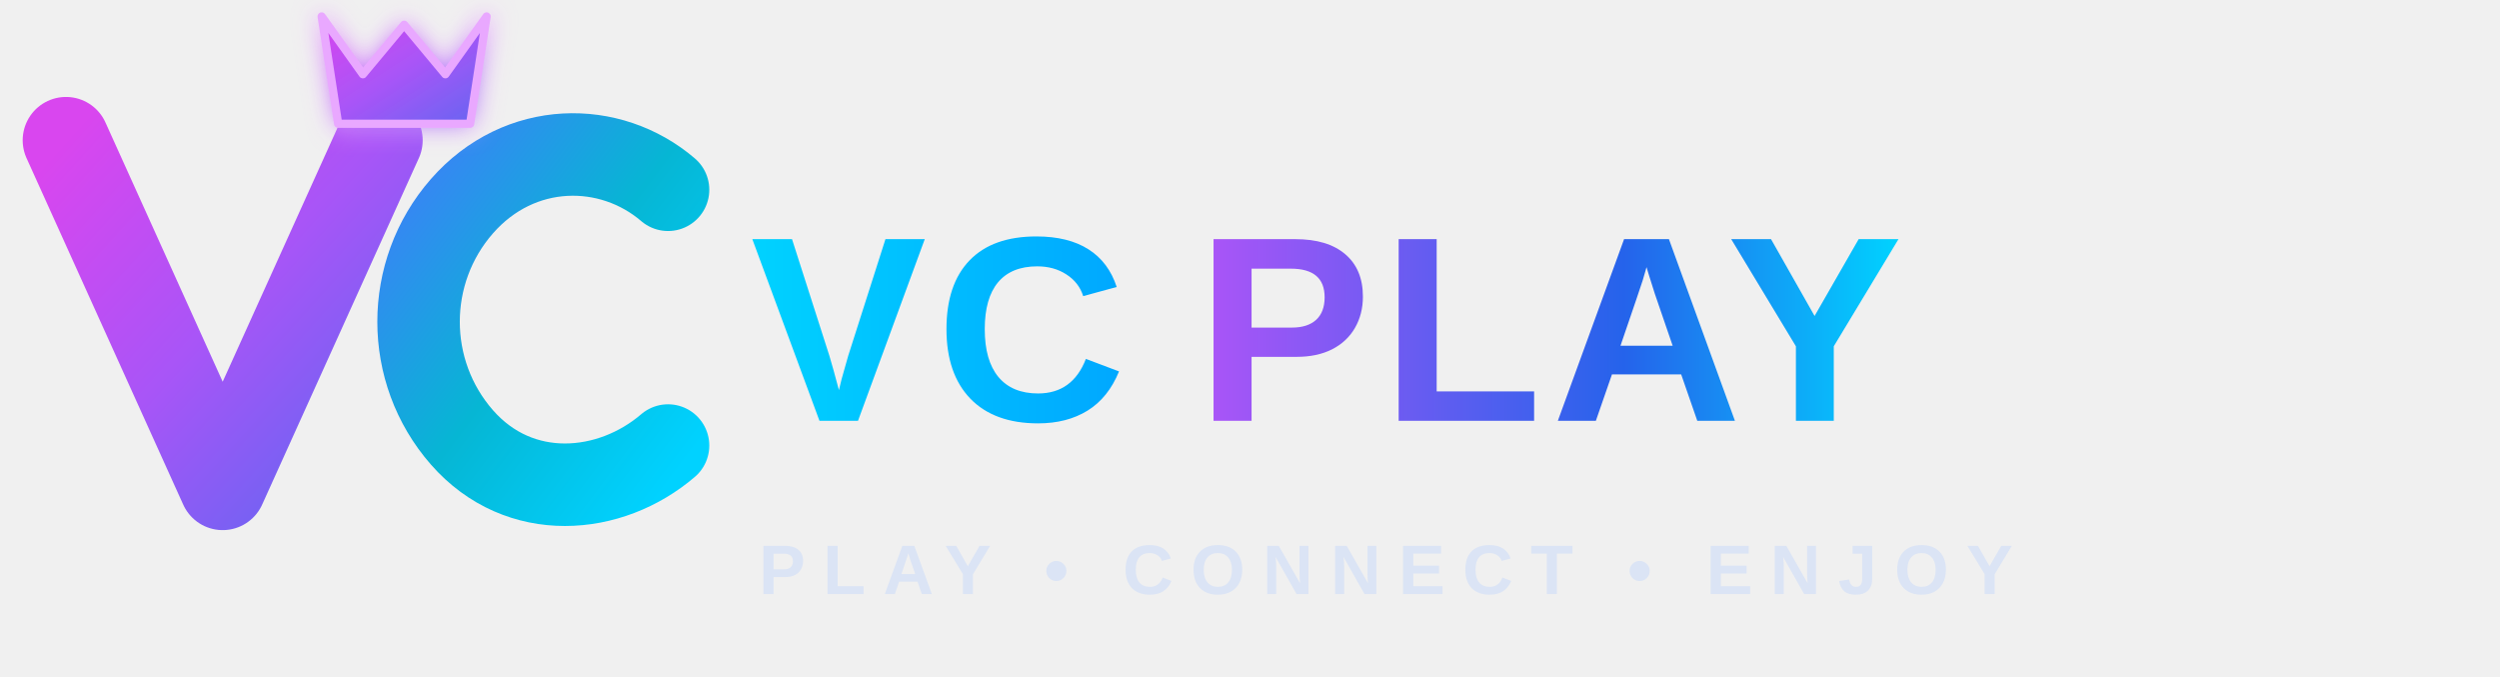
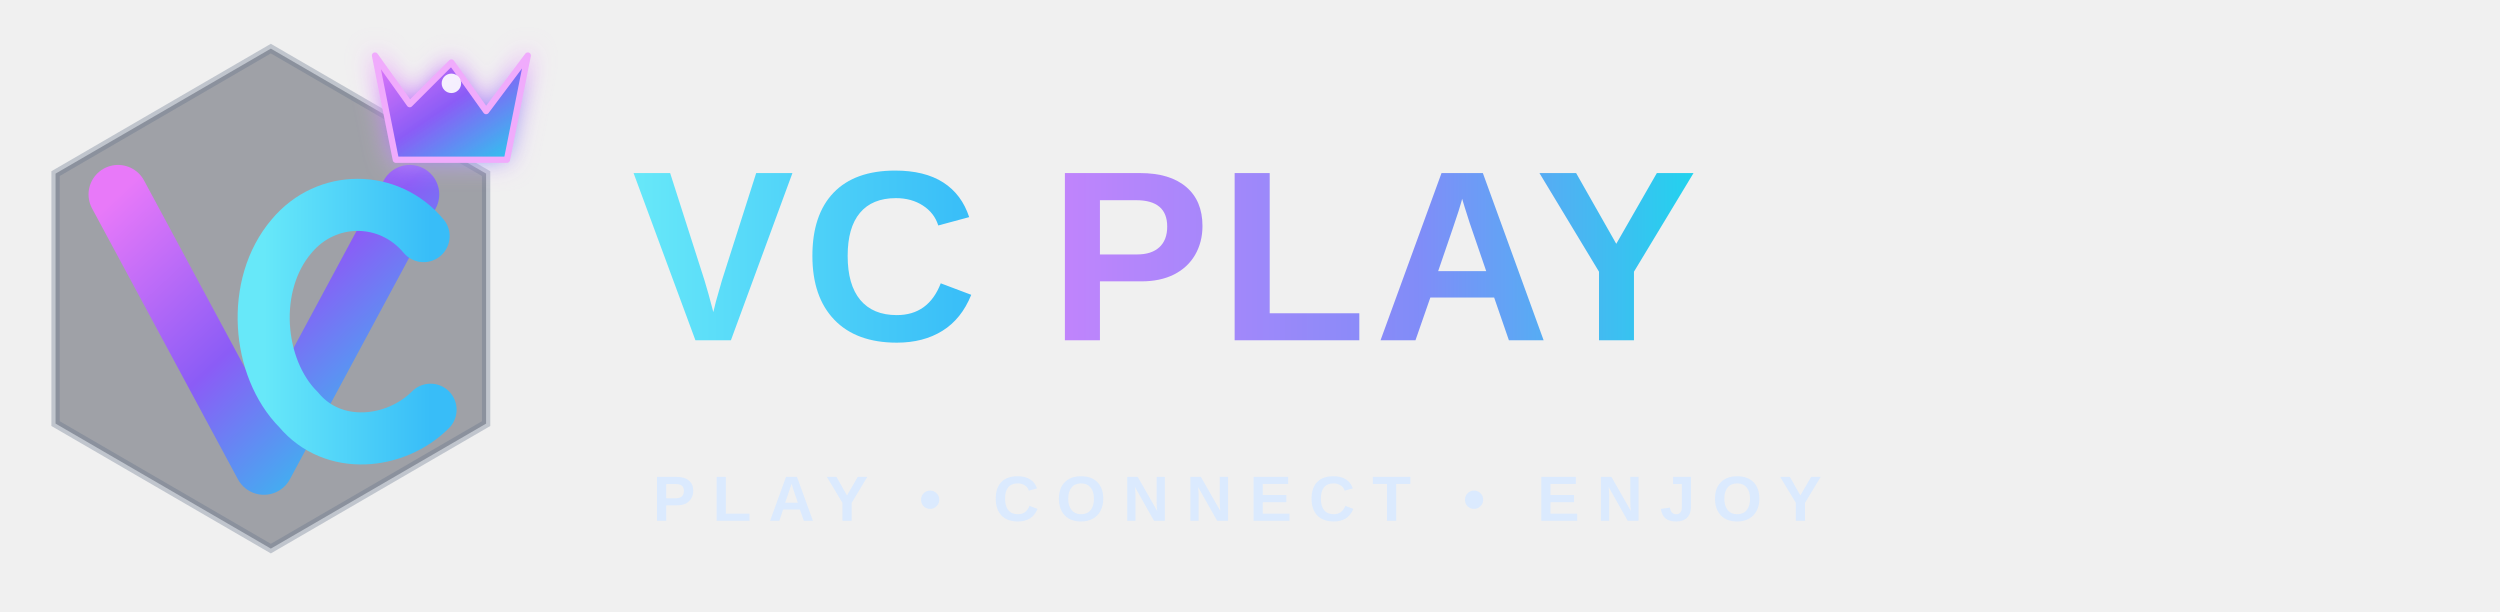
- <svg xmlns="http://www.w3.org/2000/svg" viewBox="0 0 303 82" role="img" aria-labelledby="title desc">
+ <svg xmlns="http://www.w3.org/2000/svg" viewBox="0 0 360 88" role="img" aria-labelledby="title desc">
  <defs>
-     <linearGradient id="purpleGradient" x1="0%" y1="0%" x2="100%" y2="100%">
-       <stop offset="0%" stop-color="#d946ef" />
-       <stop offset="50%" stop-color="#a855f7" />
-       <stop offset="100%" stop-color="#6366f1" />
+     <linearGradient id="cage" x1="0" y1="0" x2="1" y2="1">
+       <stop offset="0" stop-color="#e879f9" />
+       <stop offset=".48" stop-color="#8b5cf6" />
+       <stop offset="1" stop-color="#22d3ee" />
    </linearGradient>
-     <linearGradient id="blueGradient" x1="0%" y1="0%" x2="100%" y2="100%">
-       <stop offset="0%" stop-color="#3b82f6" />
-       <stop offset="50%" stop-color="#06b6d4" />
-       <stop offset="100%" stop-color="#00d2ff" />
+     <linearGradient id="cyan" x1="0" y1="0" x2="1" y2="0">
+       <stop stop-color="#67e8f9" />
+       <stop offset="1" stop-color="#38bdf8" />
    </linearGradient>
-     <linearGradient id="vcText" x1="0%" y1="0%" x2="100%" y2="0%">
-       <stop offset="0%" stop-color="#00d2ff" />
-       <stop offset="100%" stop-color="#00a8ff" />
+     <linearGradient id="play" x1="0" y1="0" x2="1" y2="0">
+       <stop stop-color="#c084fc" />
+       <stop offset=".56" stop-color="#818cf8" />
+       <stop offset="1" stop-color="#22d3ee" />
    </linearGradient>
-     <linearGradient id="playText" x1="0%" y1="0%" x2="100%" y2="0%">
-       <stop offset="0%" stop-color="#a855f7" />
-       <stop offset="60%" stop-color="#2563eb" />
-       <stop offset="100%" stop-color="#00d2ff" />
-     </linearGradient>
-     <filter id="glow" x="-30%" y="-30%" width="160%" height="170%">
-       <feGaussianBlur stdDeviation="1.5" result="blur" />
+     <filter id="softGlow" x="-40%" y="-40%" width="180%" height="180%">
+       <feGaussianBlur stdDeviation="1.8" result="blur" />
      <feMerge>
        <feMergeNode in="blur" />
        <feMergeNode in="SourceGraphic" />
      </feMerge>
    </filter>
  </defs>
-   <g fill="none" stroke-linecap="round" stroke-linejoin="round">
-     <path d="M8 17 27 59 46 17" stroke="url(#purpleGradient)" stroke-width="10.5" />
-     <path d="M81 23 C74 17 63 17 56 25 C49 33 49 45 56 53 C63 61 74 60 81 54" stroke="url(#blueGradient)" stroke-width="10" />
-   </g>
-   <path d="M39 2 44 9 49 3 54 9 59 2 57 15 41 15Z" fill="url(#purpleGradient)" stroke="#e9a8ff" stroke-width="1" stroke-linejoin="round" filter="url(#glow)" />
-   <g font-family="Orbitron, Rajdhani, Arial, sans-serif" font-weight="900">
-     <text x="91" y="51" font-size="32" letter-spacing="1.1" fill="url(#vcText)">VC</text>
-     <text x="145" y="51" font-size="32" letter-spacing="1.1" fill="url(#playText)">PLAY</text>
-   </g>
-   <text x="92" y="72" font-family="Arial, Helvetica, sans-serif" font-size="8.5" font-weight="700" letter-spacing="2.1" fill="#dbe4f5">PLAY • CONNECT • ENJOY</text>
+   <path d="M8 25 39 7 70 25 70 61 39 79 8 61Z" fill="#111827" fill-opacity=".36" stroke="#64748b" stroke-opacity=".34" stroke-width="1.2" />
+   <path d="M17 28 38 67 59 28" fill="none" stroke="url(#cage)" stroke-width="8.5" stroke-linecap="round" stroke-linejoin="round" />
+   <path d="M61 34 C56 28 47 28 42 34 C36 41 37 53 43 59 C48 65 57 64 62 59" fill="none" stroke="url(#cyan)" stroke-width="7.5" stroke-linecap="round" />
+   <path d="M54 8 59 15 65 9 70 16 76 8 73 23 57 23Z" fill="url(#cage)" stroke="#f0abfc" stroke-width=".9" stroke-linejoin="round" filter="url(#softGlow)" />
+   <circle cx="65" cy="12" r="1.4" fill="#fff" opacity=".9" />
+   <text x="91" y="49" font-family="Orbitron, Rajdhani, Arial, sans-serif" font-size="35" font-weight="900" letter-spacing="1.2" fill="url(#cyan)">VC</text>
+   <text x="151" y="49" font-family="Orbitron, Rajdhani, Arial, sans-serif" font-size="35" font-weight="900" letter-spacing="1.1" fill="url(#play)">PLAY</text>
+   <path d="M93 58H286" stroke="url(#play)" stroke-width="1.2" stroke-linecap="round" opacity=".72" />
+   <text x="94" y="75" font-family="Arial, Helvetica, sans-serif" font-size="9.2" font-weight="700" letter-spacing="2.45" fill="#dbeafe">PLAY • CONNECT • ENJOY</text>
</svg>
